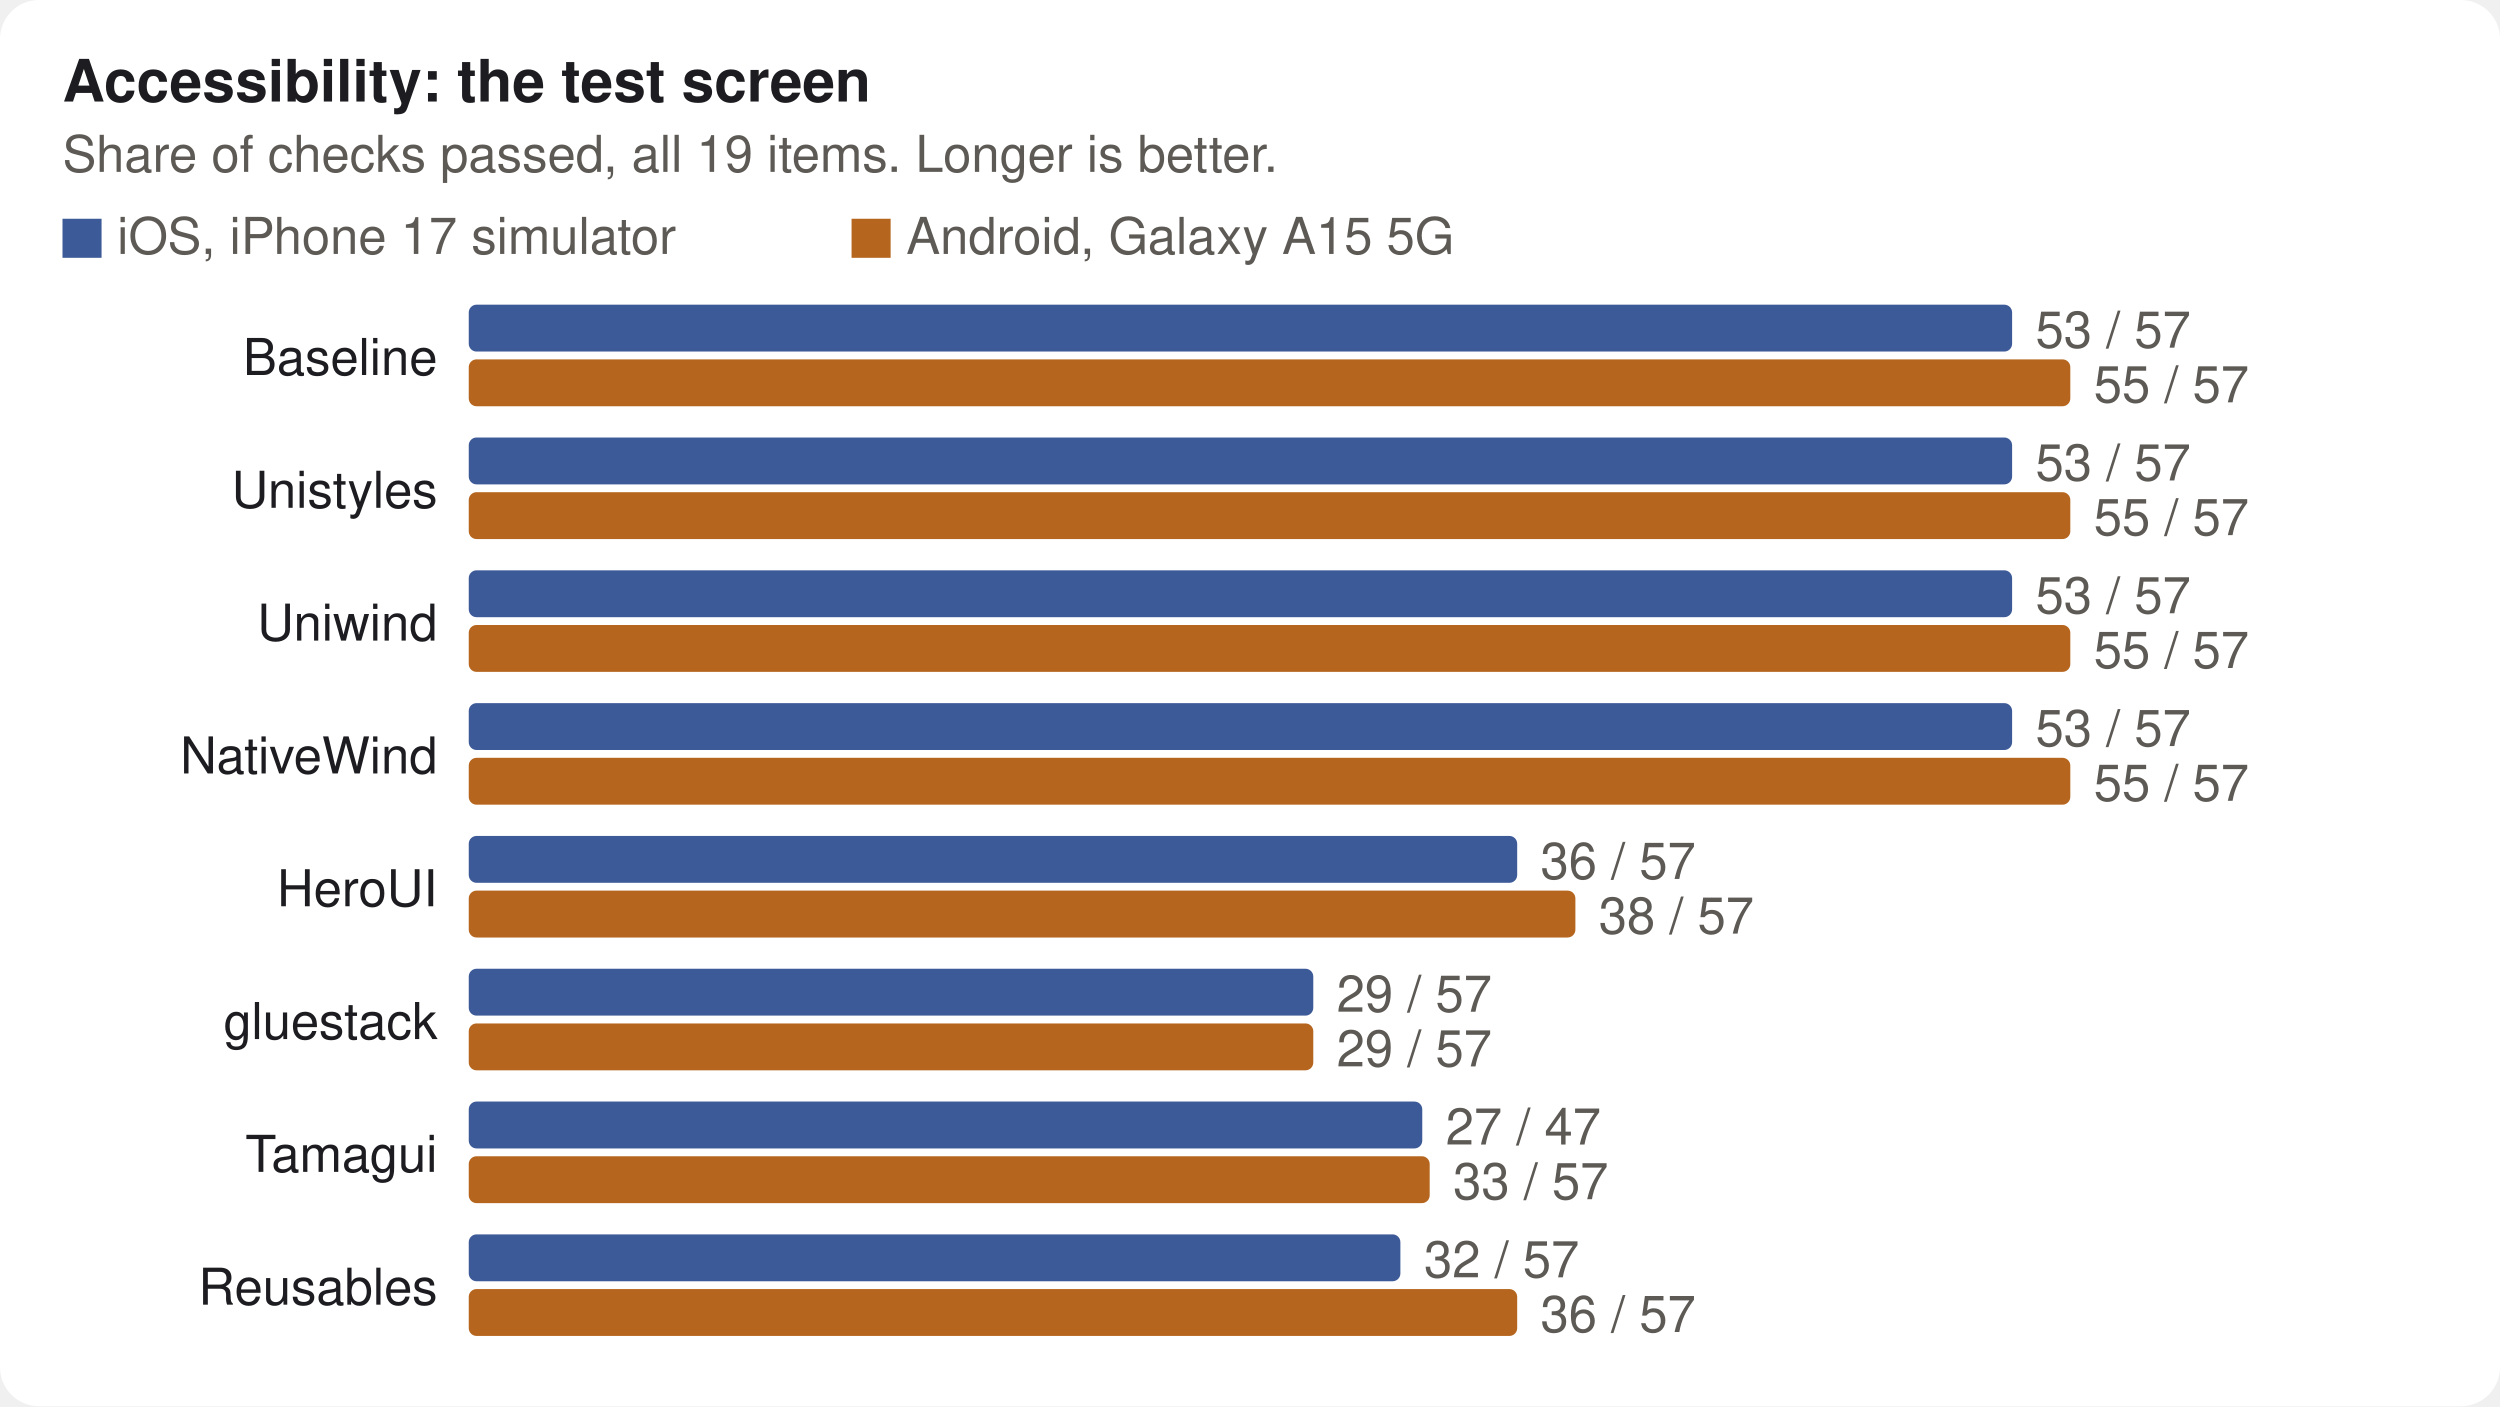
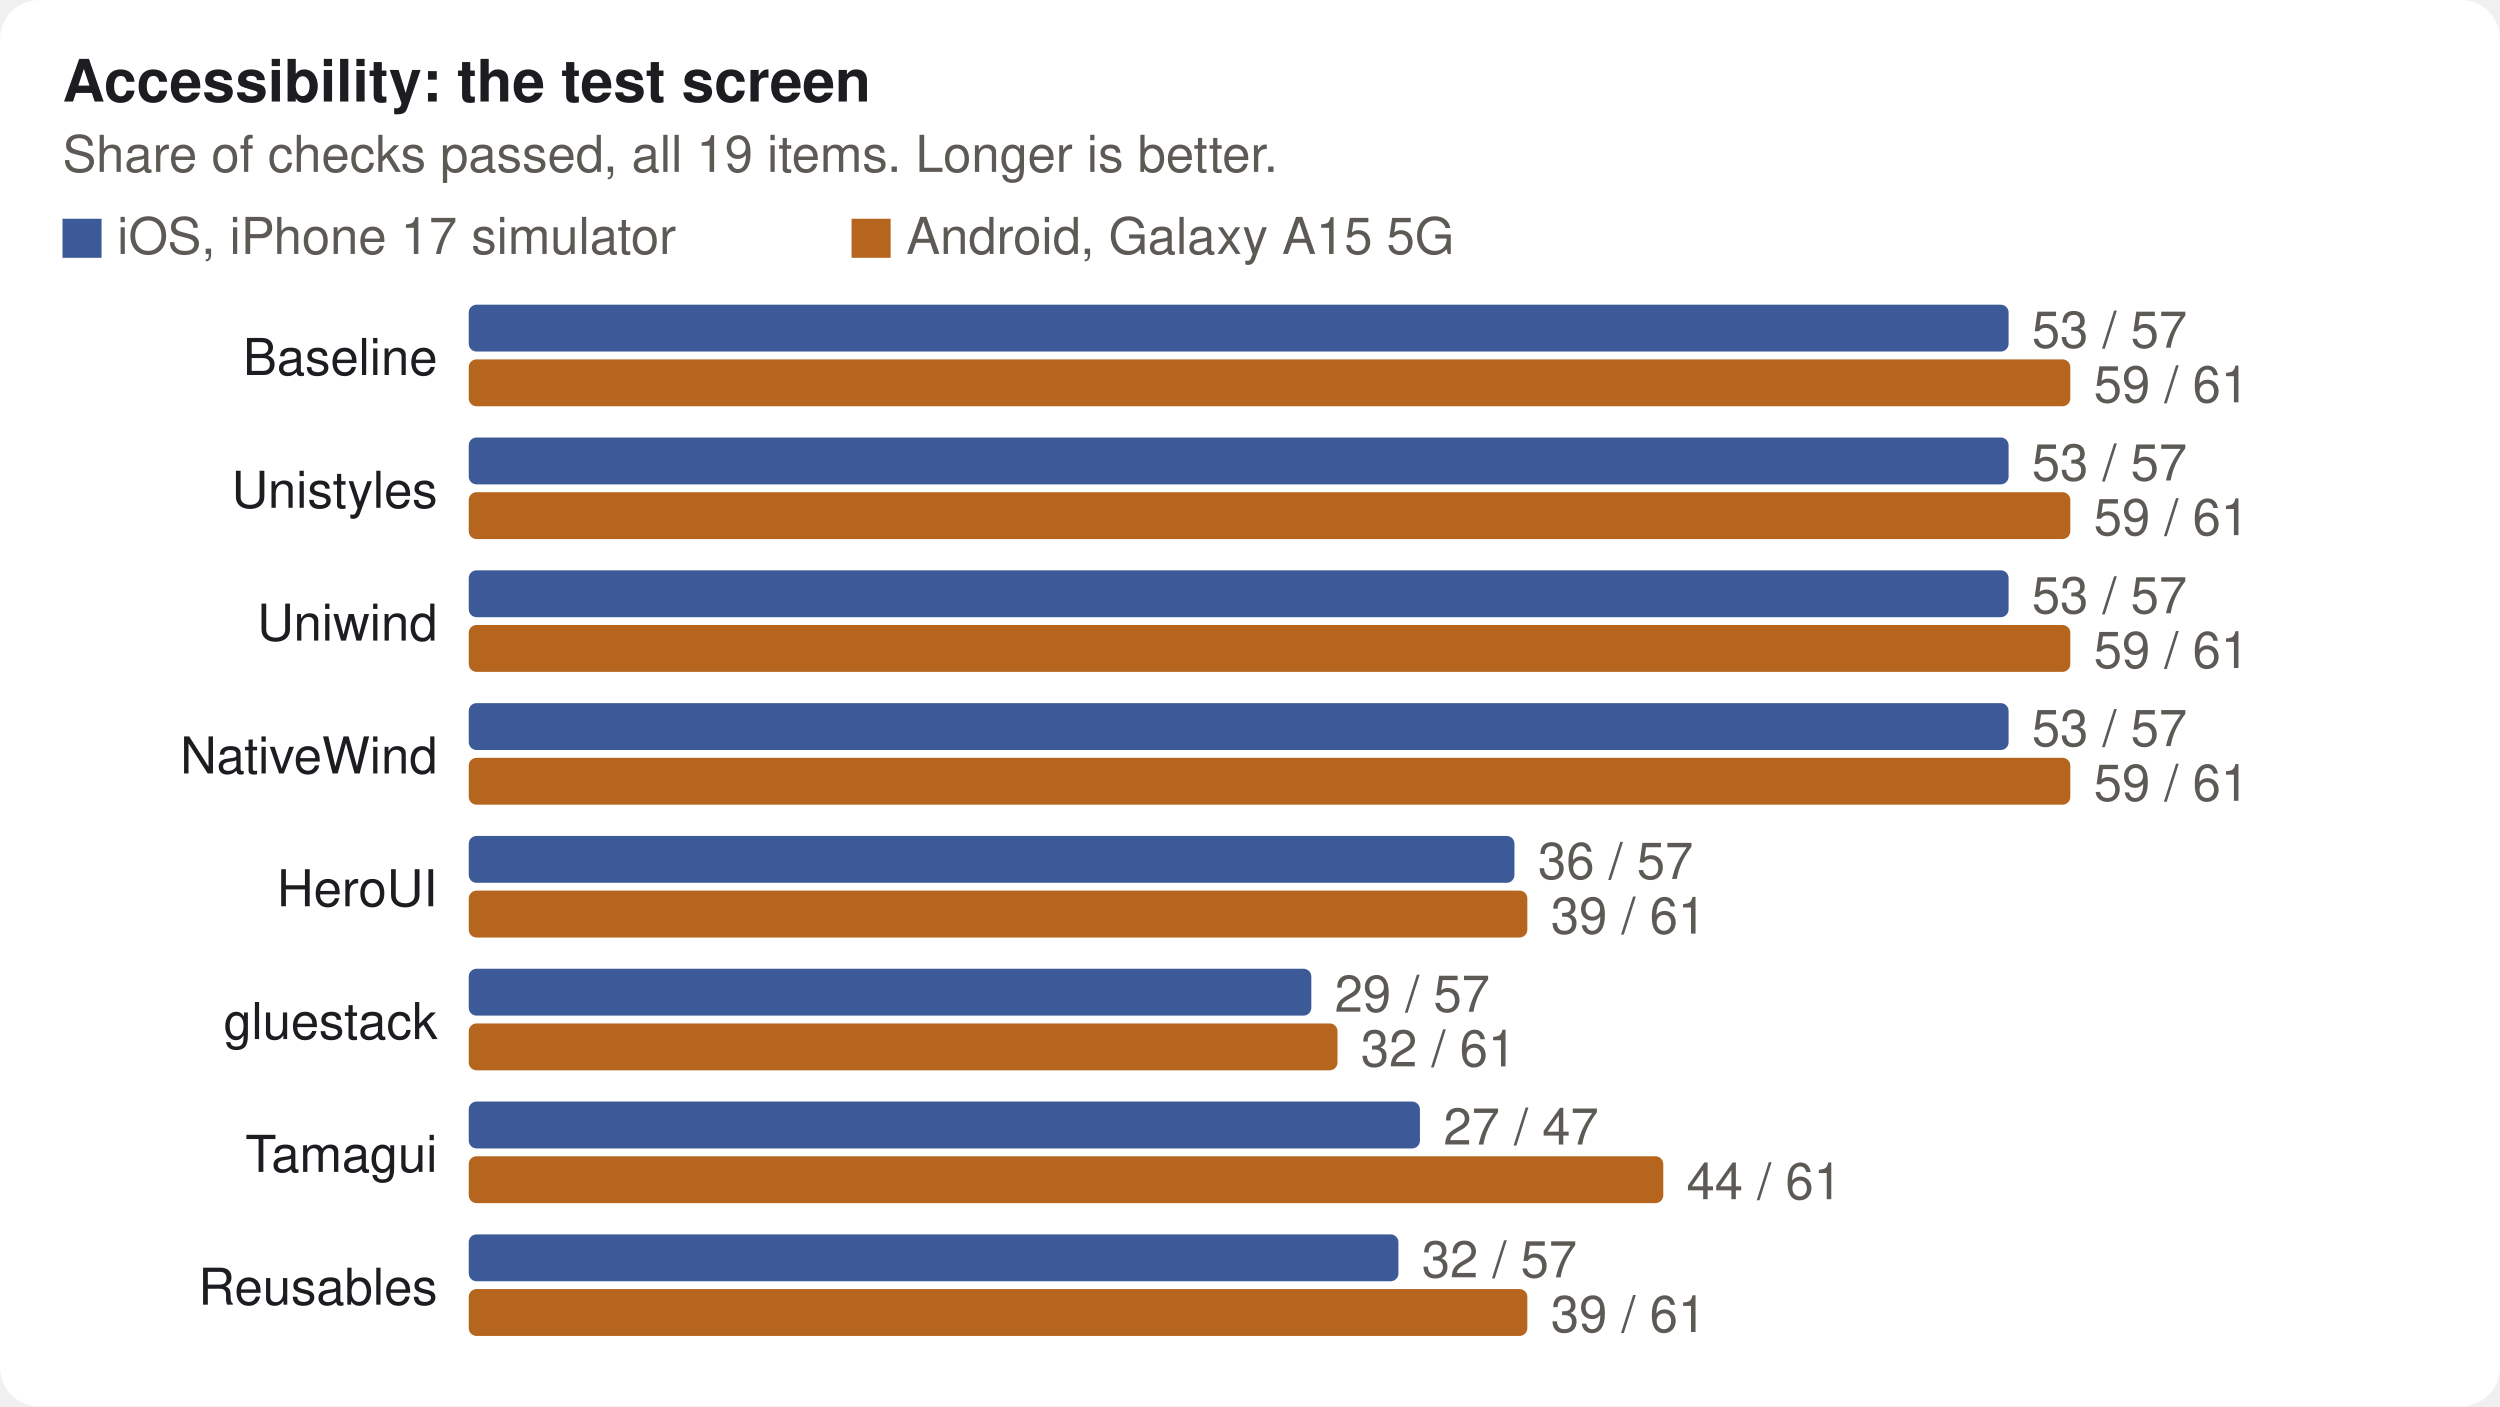
<svg xmlns="http://www.w3.org/2000/svg" viewBox="0 0 640 360" width="640" height="360" role="img" aria-label="Accessibility: the test screen">
  <style>
svg { font: 13px -apple-system, BlinkMacSystemFont, "Segoe UI", Helvetica, Arial, sans-serif; }
.bg { fill: #ffffff; } .h { fill: #1d1d21; font-size: 15px; font-weight: 700; } .sub, .val { fill: #5d5a55; } .lbl { fill: #1d1d21; }
.ios { fill: #3d5a98; } .android { fill: #b5651d; }
@media (prefers-color-scheme: dark) { .bg { fill: #1d1d21; } .h, .lbl { fill: #ececee; } .sub, .val { fill: #a3a09b; } .ios { fill: #8fb0ef; } .android { fill: #f0a868; } }
</style>
  <rect width="640" height="360" rx="10" class="bg" />
  <text x="16" y="26" class="h">Accessibility: the test screen</text>
  <text x="16" y="44" class="sub">Share of checks passed, all 19 items. Longer is better.</text>
  <rect x="16" y="56" width="10" height="10" class="ios" />
  <text x="30" y="65" class="sub">iOS, iPhone 17 simulator</text>
  <rect x="218" y="56" width="10" height="10" class="android" />
  <text x="232" y="65" class="sub">Android, Galaxy A15 5G</text>
  <text x="112" y="96" text-anchor="end" class="lbl">Baseline</text>
-   <rect x="120" y="78" width="395.1" height="12" rx="2" class="ios" />
-   <text x="521.091" y="89" class="val">53 / 57</text>
+   <rect x="120" y="78" width="394.2" height="12" rx="2" class="ios" />
+   <text x="520.151" y="89" class="val">53 / 57</text>
  <rect x="120" y="92" width="410.0" height="12" rx="2" class="android" />
-   <text x="536" y="103" class="val">55 / 57</text>
+   <text x="536" y="103" class="val">59 / 61</text>
  <text x="112" y="130" text-anchor="end" class="lbl">Unistyles</text>
-   <rect x="120" y="112" width="395.1" height="12" rx="2" class="ios" />
-   <text x="521.091" y="123" class="val">53 / 57</text>
+   <rect x="120" y="112" width="394.2" height="12" rx="2" class="ios" />
+   <text x="520.151" y="123" class="val">53 / 57</text>
  <rect x="120" y="126" width="410.0" height="12" rx="2" class="android" />
-   <text x="536" y="137" class="val">55 / 57</text>
+   <text x="536" y="137" class="val">59 / 61</text>
  <text x="112" y="164" text-anchor="end" class="lbl">Uniwind</text>
-   <rect x="120" y="146" width="395.1" height="12" rx="2" class="ios" />
-   <text x="521.091" y="157" class="val">53 / 57</text>
+   <rect x="120" y="146" width="394.2" height="12" rx="2" class="ios" />
+   <text x="520.151" y="157" class="val">53 / 57</text>
  <rect x="120" y="160" width="410.0" height="12" rx="2" class="android" />
-   <text x="536" y="171" class="val">55 / 57</text>
+   <text x="536" y="171" class="val">59 / 61</text>
  <text x="112" y="198" text-anchor="end" class="lbl">NativeWind</text>
-   <rect x="120" y="180" width="395.1" height="12" rx="2" class="ios" />
-   <text x="521.091" y="191" class="val">53 / 57</text>
+   <rect x="120" y="180" width="394.2" height="12" rx="2" class="ios" />
+   <text x="520.151" y="191" class="val">53 / 57</text>
  <rect x="120" y="194" width="410.0" height="12" rx="2" class="android" />
-   <text x="536" y="205" class="val">55 / 57</text>
+   <text x="536" y="205" class="val">59 / 61</text>
  <text x="112" y="232" text-anchor="end" class="lbl">HeroUI</text>
-   <rect x="120" y="214" width="268.4" height="12" rx="2" class="ios" />
-   <text x="394.364" y="225" class="val">36 / 57</text>
-   <rect x="120" y="228" width="283.3" height="12" rx="2" class="android" />
-   <text x="409.273" y="239" class="val">38 / 57</text>
+   <rect x="120" y="214" width="267.7" height="12" rx="2" class="ios" />
+   <text x="393.725" y="225" class="val">36 / 57</text>
+   <rect x="120" y="228" width="271.0" height="12" rx="2" class="android" />
+   <text x="397.017" y="239" class="val">39 / 61</text>
  <text x="112" y="266" text-anchor="end" class="lbl">gluestack</text>
-   <rect x="120" y="248" width="216.2" height="12" rx="2" class="ios" />
-   <text x="342.182" y="259" class="val">29 / 57</text>
-   <rect x="120" y="262" width="216.2" height="12" rx="2" class="android" />
-   <text x="342.182" y="273" class="val">29 / 57</text>
+   <rect x="120" y="248" width="215.7" height="12" rx="2" class="ios" />
+   <text x="341.668" y="259" class="val">29 / 57</text>
+   <rect x="120" y="262" width="222.4" height="12" rx="2" class="android" />
+   <text x="348.373" y="273" class="val">32 / 61</text>
  <text x="112" y="300" text-anchor="end" class="lbl">Tamagui</text>
-   <rect x="120" y="282" width="244.1" height="12" rx="2" class="ios" />
-   <text x="370.097" y="293" class="val">27 / 47</text>
-   <rect x="120" y="296" width="246.0" height="12" rx="2" class="android" />
-   <text x="372" y="307" class="val">33 / 57</text>
+   <rect x="120" y="282" width="243.5" height="12" rx="2" class="ios" />
+   <text x="369.516" y="293" class="val">27 / 47</text>
+   <rect x="120" y="296" width="305.8" height="12" rx="2" class="android" />
+   <text x="431.763" y="307" class="val">44 / 61</text>
  <text x="112" y="334" text-anchor="end" class="lbl">Reusables</text>
-   <rect x="120" y="316" width="238.5" height="12" rx="2" class="ios" />
-   <text x="364.545" y="327" class="val">32 / 57</text>
-   <rect x="120" y="330" width="268.4" height="12" rx="2" class="android" />
-   <text x="394.364" y="341" class="val">36 / 57</text>
+   <rect x="120" y="316" width="238.0" height="12" rx="2" class="ios" />
+   <text x="363.978" y="327" class="val">32 / 57</text>
+   <rect x="120" y="330" width="271.0" height="12" rx="2" class="android" />
+   <text x="397.017" y="341" class="val">39 / 61</text>
</svg>
